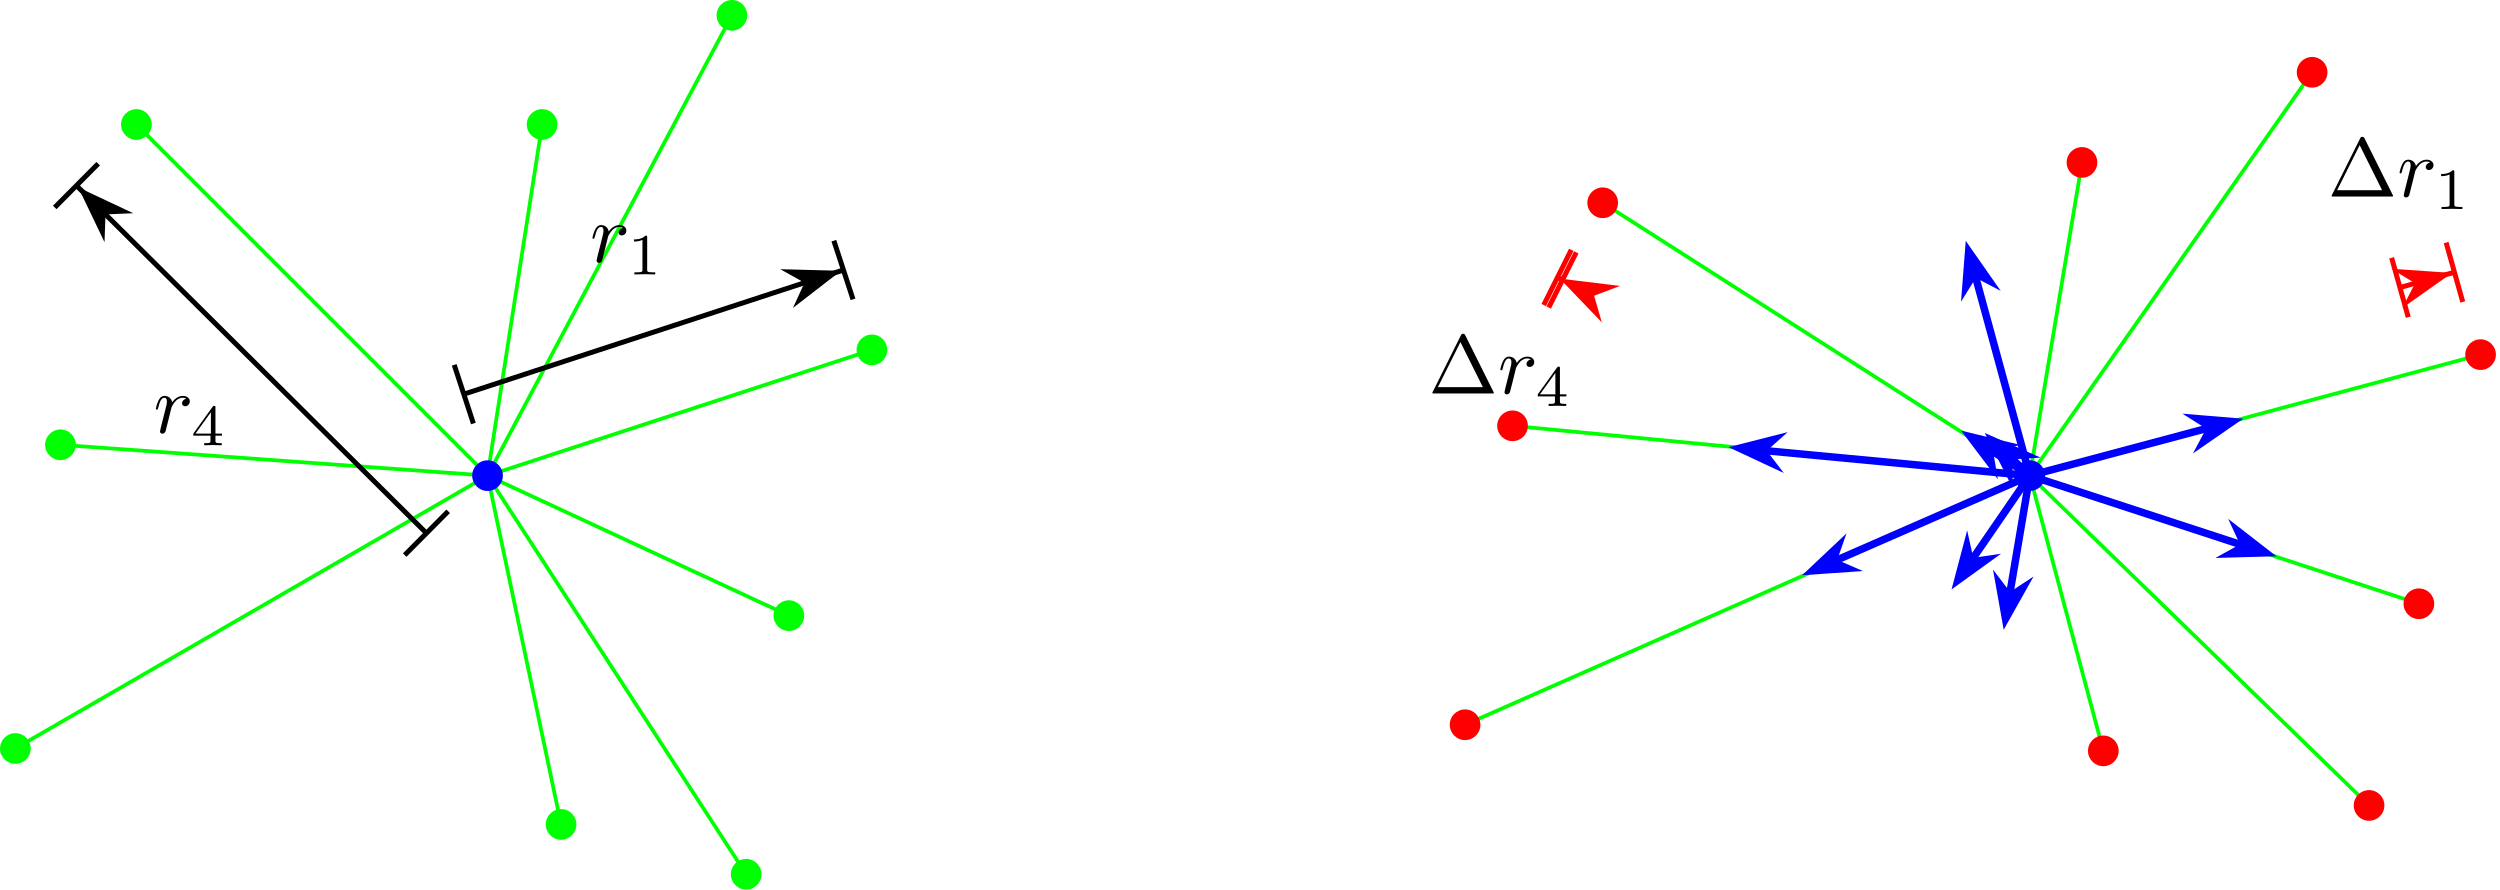
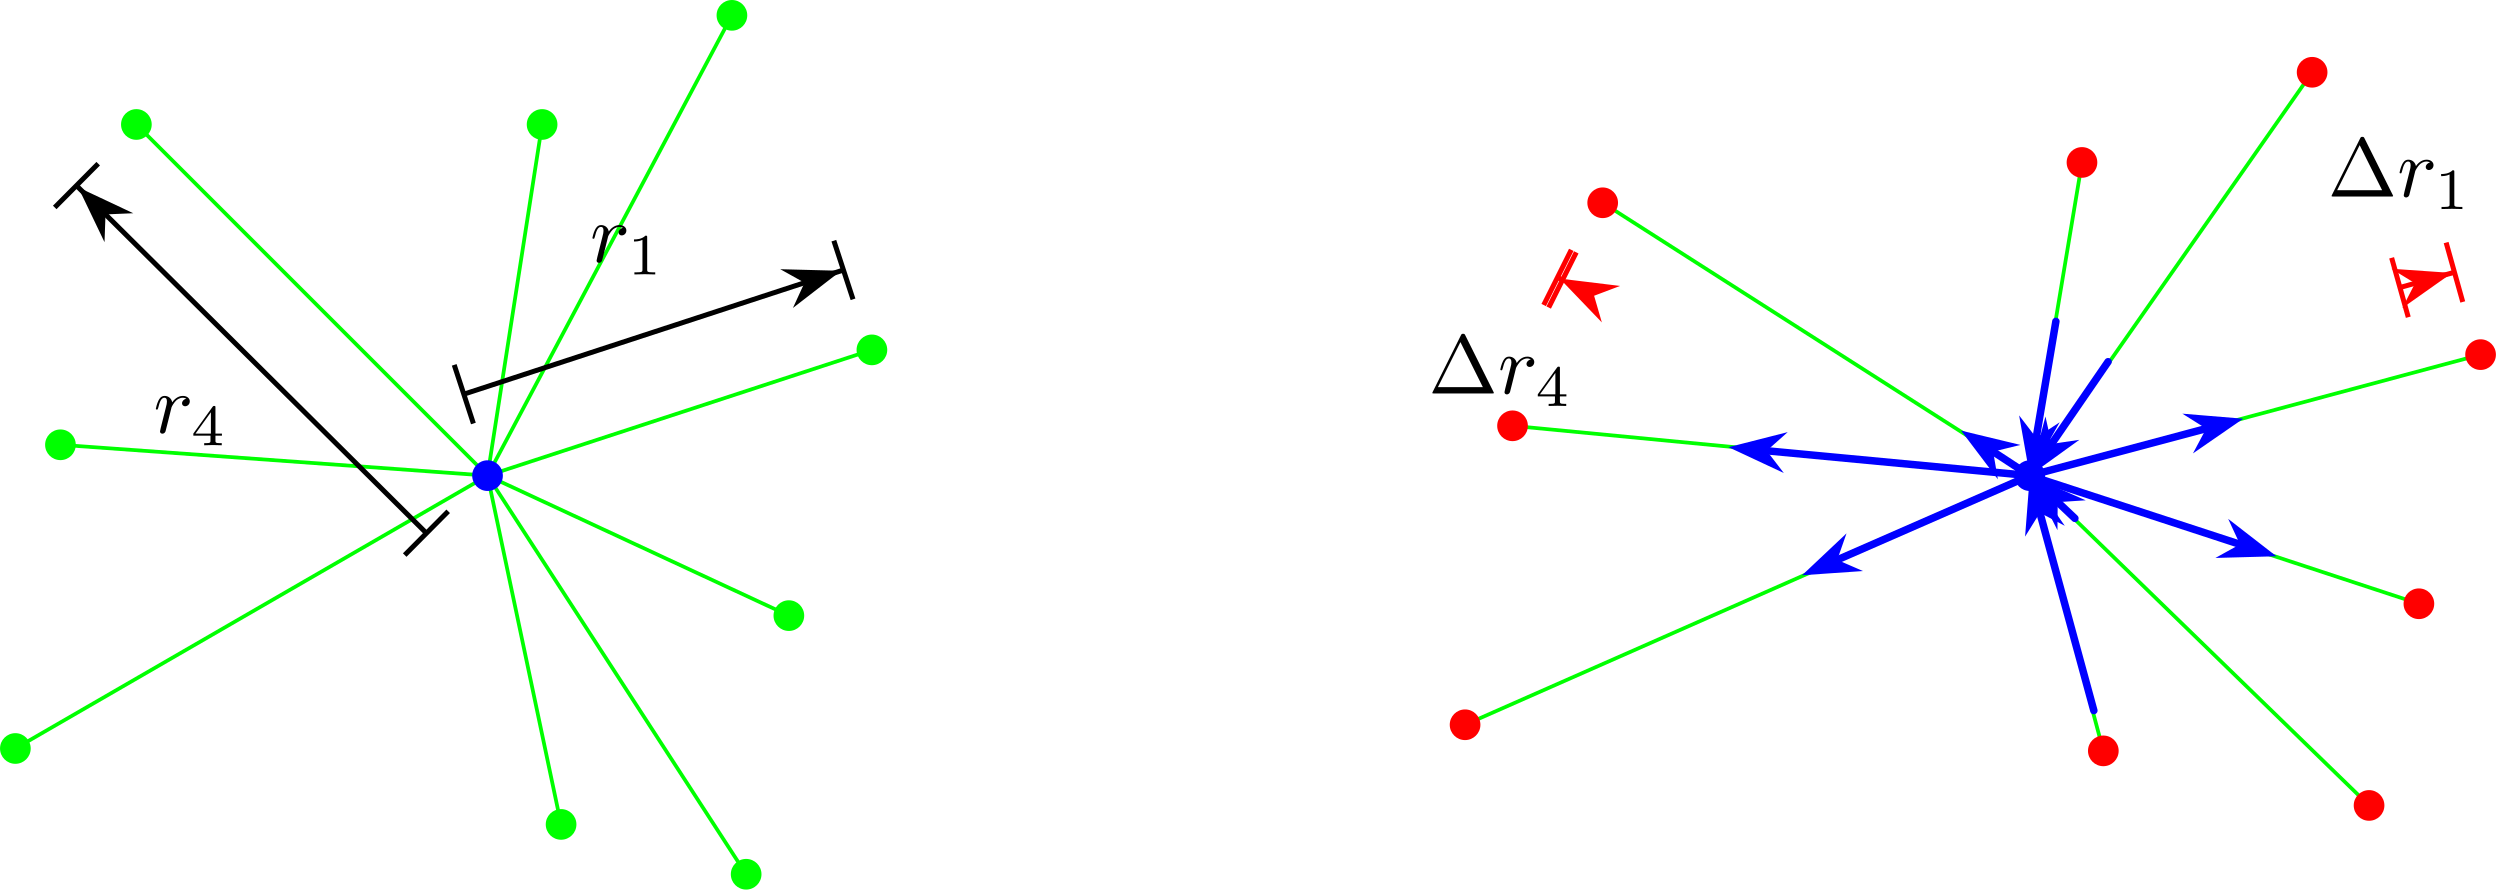
<svg xmlns="http://www.w3.org/2000/svg" xmlns:xlink="http://www.w3.org/1999/xlink" version="1.1" width="403.20pt" height="143.47pt" viewBox="-72 -72 298.667 106.277">
  <defs>
    <path id="navierovi-delci-g0-114" d="M.877-.588C.847-.438 .787-.209 .787-.159C.787 .02 .927 .11 1.076 .11C1.196 .11 1.375 .03 1.445-.169C1.465-.209 1.803-1.564 1.843-1.743C1.923-2.072 2.102-2.77 2.162-3.039C2.202-3.168 2.481-3.636 2.72-3.856C2.8-3.925 3.088-4.184 3.517-4.184C3.776-4.184 3.925-4.065 3.935-4.065C3.636-4.015 3.417-3.776 3.417-3.517C3.417-3.357 3.527-3.168 3.796-3.168S4.344-3.397 4.344-3.756C4.344-4.105 4.025-4.403 3.517-4.403C2.869-4.403 2.431-3.915 2.242-3.636C2.162-4.085 1.803-4.403 1.335-4.403C.877-4.403 .687-4.015 .598-3.836C.418-3.497 .289-2.899 .289-2.869C.289-2.77 .389-2.77 .408-2.77C.508-2.77 .518-2.78 .578-2.999C.747-3.706 .946-4.184 1.305-4.184C1.474-4.184 1.614-4.105 1.614-3.726C1.614-3.517 1.584-3.407 1.455-2.889L.877-.588Z" />
    <path id="navierovi-delci-g1-1" d="M4.403-6.954C4.334-7.083 4.314-7.133 4.144-7.133S3.955-7.083 3.885-6.954L.518-.199C.468-.11 .468-.09 .468-.08C.468 0 .528 0 .687 0H7.601C7.761 0 7.821 0 7.821-.08C7.821-.09 7.821-.11 7.771-.199L4.403-6.954ZM3.826-6.137L6.506-.757H1.136L3.826-6.137Z" />
    <path id="navierovi-delci-g2-49" d="M2.336-4.435C2.336-4.624 2.322-4.631 2.127-4.631C1.681-4.191 1.046-4.184 .76-4.184V-3.933C.928-3.933 1.388-3.933 1.771-4.129V-.572C1.771-.342 1.771-.251 1.074-.251H.809V0C.934-.007 1.792-.028 2.05-.028C2.267-.028 3.145-.007 3.299 0V-.251H3.034C2.336-.251 2.336-.342 2.336-.572V-4.435Z" />
    <path id="navierovi-delci-g2-52" d="M3.689-1.144V-1.395H2.915V-4.505C2.915-4.652 2.915-4.7 2.762-4.7C2.678-4.7 2.65-4.7 2.58-4.603L.272-1.395V-1.144H2.322V-.572C2.322-.335 2.322-.251 1.757-.251H1.569V0C1.918-.014 2.364-.028 2.615-.028C2.873-.028 3.32-.014 3.668 0V-.251H3.48C2.915-.251 2.915-.335 2.915-.572V-1.144H3.689ZM2.371-3.947V-1.395H.53L2.371-3.947Z" />
  </defs>
  <g id="navierovi-delci-page1">
    <g stroke-miterlimit="10" transform="translate(-13.75868,-15.17609)scale(0.996264,-0.996264)">
      <g fill="#000" stroke="#000">
        <g stroke-width="0.4">
          <g stroke-width="0.6">
            <g stroke-linecap="round">
              <g stroke-linejoin="round">
                <g fill="#0f0" stroke="#0f0">
                  <g stroke-width="0.45">
                    <path d="M0 0L46.093 15.08" fill="none" />
                  </g>
                </g>
                <g fill="#0f0" stroke="#0f0">
                  <g stroke-width="0.45">
                    <path d="M0 0L29.306 55.198" fill="none" />
                  </g>
                </g>
                <g fill="#0f0" stroke="#0f0">
                  <g stroke-width="0.45">
                    <path d="M0 0L6.544 42.11" fill="none" />
                  </g>
                </g>
                <g fill="#0f0" stroke="#0f0">
                  <g stroke-width="0.45">
                    <path d="M0 0L-42.11 42.11" fill="none" />
                  </g>
                </g>
                <g fill="#0f0" stroke="#0f0">
                  <g stroke-width="0.45">
                    <path d="M0 0L-51.215 3.699" fill="none" />
                  </g>
                </g>
                <g fill="#0f0" stroke="#0f0">
                  <g stroke-width="0.45">
                    <path d="M0 0L-56.621-32.72" fill="none" />
                  </g>
                </g>
                <g fill="#0f0" stroke="#0f0">
                  <g stroke-width="0.45">
                    <path d="M0 0L8.82-41.826" fill="none" />
                  </g>
                </g>
                <g fill="#0f0" stroke="#0f0">
                  <g stroke-width="0.45">
                    <path d="M0 0L31.013-47.8" fill="none" />
                  </g>
                </g>
                <g fill="#0f0" stroke="#0f0">
                  <g stroke-width="0.45">
                    <path d="M0 0L36.135-16.787" fill="none" />
                  </g>
                </g>
                <g fill="#0f0" stroke="#0f0">
                  <g fill="#0f0" stroke="#0f0">
                    <path d="M47.932 15.08C47.932 16.095 47.109 16.919 46.093 16.919S44.255 16.095 44.255 15.08S45.078 13.241 46.093 13.241S47.932 14.064 47.932 15.08ZM46.093 15.08" stroke="none" />
                  </g>
                  <g transform="translate(46.09329,15.07991)">
                    <g stroke="none" transform="scale(-1.00375,1.00375)translate(-13.75868,-15.17609)scale(-1,-1)">
                      <g fill="#0f0">
                        <g stroke="none" />
                      </g>
                    </g>
                  </g>
                </g>
                <g fill="#0f0" stroke="#0f0">
                  <g fill="#0f0" stroke="#0f0">
                    <path d="M31.145 55.198C31.145 56.214 30.322 57.037 29.306 57.037S27.468 56.214 27.468 55.198S28.291 53.36 29.306 53.36S31.145 54.183 31.145 55.198ZM29.306 55.198" stroke="none" />
                  </g>
                  <g transform="translate(29.30629,55.19838)">
                    <g stroke="none" transform="scale(-1.00375,1.00375)translate(-13.75868,-15.17609)scale(-1,-1)">
                      <g fill="#0f0">
                        <g stroke="none" />
                      </g>
                    </g>
                  </g>
                </g>
                <g fill="#0f0" stroke="#0f0">
                  <g fill="#0f0" stroke="#0f0">
                    <path d="M8.383 42.11C8.383 43.125 7.559 43.949 6.544 43.949C5.529 43.949 4.705 43.125 4.705 42.11C4.705 41.094 5.529 40.271 6.544 40.271C7.559 40.271 8.383 41.094 8.383 42.11ZM6.544 42.11" stroke="none" />
                  </g>
                  <g transform="translate(6.544,42.10992)">
                    <g stroke="none" transform="scale(-1.00375,1.00375)translate(-13.75868,-15.17609)scale(-1,-1)">
                      <g fill="#0f0">
                        <g stroke="none" />
                      </g>
                    </g>
                  </g>
                </g>
                <g fill="#0f0" stroke="#0f0">
                  <g fill="#0f0" stroke="#0f0">
                    <path d="M-40.271 42.11C-40.271 43.125-41.094 43.949-42.11 43.949C-43.125 43.949-43.949 43.125-43.949 42.11C-43.949 41.094-43.125 40.271-42.11 40.271C-41.094 40.271-40.271 41.094-40.271 42.11ZM-42.11 42.11" stroke="none" />
                  </g>
                  <g transform="translate(-42.10992,42.10992)">
                    <g stroke="none" transform="scale(-1.00375,1.00375)translate(-13.75868,-15.17609)scale(-1,-1)">
                      <g fill="#0f0">
                        <g stroke="none" />
                      </g>
                    </g>
                  </g>
                </g>
                <g fill="#0f0" stroke="#0f0">
                  <g fill="#0f0" stroke="#0f0">
                    <path d="M-49.376 3.699C-49.376 4.714-50.2 5.538-51.215 5.538S-53.054 4.714-53.054 3.699S-52.23 1.86-51.215 1.86S-49.376 2.684-49.376 3.699ZM-51.215 3.699" stroke="none" />
                  </g>
                  <g transform="translate(-51.21501,3.69899)">
                    <g stroke="none" transform="scale(-1.00375,1.00375)translate(-13.75868,-15.17609)scale(-1,-1)">
                      <g fill="#0f0">
                        <g stroke="none" />
                      </g>
                    </g>
                  </g>
                </g>
                <g fill="#0f0" stroke="#0f0">
                  <g fill="#0f0" stroke="#0f0">
                    <path d="M-54.782-32.72C-54.782-31.705-55.606-30.882-56.621-30.882S-58.46-31.705-58.46-32.72C-58.46-33.736-57.637-34.559-56.621-34.559S-54.782-33.736-54.782-32.72ZM-56.621-32.72" stroke="none" />
                  </g>
                  <g transform="translate(-56.62111,-32.72047)">
                    <g stroke="none" transform="scale(-1.00375,1.00375)translate(-13.75868,-15.17609)scale(-1,-1)">
                      <g fill="#0f0">
                        <g stroke="none" />
                      </g>
                    </g>
                  </g>
                </g>
                <g fill="#0f0" stroke="#0f0">
                  <g fill="#0f0" stroke="#0f0">
                    <path d="M10.659-41.826C10.659-40.81 9.836-39.987 8.82-39.987C7.805-39.987 6.982-40.81 6.982-41.826S7.805-43.664 8.82-43.664C9.836-43.664 10.659-42.841 10.659-41.826ZM8.82-41.826" stroke="none" />
                  </g>
                  <g transform="translate(8.82027,-41.82556)">
                    <g stroke="none" transform="scale(-1.00375,1.00375)translate(-13.75868,-15.17609)scale(-1,-1)">
                      <g fill="#0f0">
                        <g stroke="none" />
                      </g>
                    </g>
                  </g>
                </g>
                <g fill="#0f0" stroke="#0f0">
                  <g fill="#0f0" stroke="#0f0">
                    <path d="M32.852-47.8C32.852-46.785 32.029-45.962 31.013-45.962S29.175-46.785 29.175-47.8S29.998-49.639 31.013-49.639S32.852-48.816 32.852-47.8ZM31.013-47.8" stroke="none" />
                  </g>
                  <g transform="translate(31.01338,-47.8004)">
                    <g stroke="none" transform="scale(-1.00375,1.00375)translate(-13.75868,-15.17609)scale(-1,-1)">
                      <g fill="#0f0">
                        <g stroke="none" />
                      </g>
                    </g>
                  </g>
                </g>
                <g fill="#0f0" stroke="#0f0">
                  <g fill="#0f0" stroke="#0f0">
                    <path d="M37.974-16.787C37.974-15.772 37.151-14.948 36.135-14.948S34.296-15.772 34.296-16.787S35.12-18.626 36.135-18.626S37.974-17.802 37.974-16.787ZM36.135-16.787" stroke="none" />
                  </g>
                  <g transform="translate(36.1351,-16.787)">
                    <g stroke="none" transform="scale(-1.00375,1.00375)translate(-13.75868,-15.17609)scale(-1,-1)">
                      <g fill="#0f0">
                        <g stroke="none" />
                      </g>
                    </g>
                  </g>
                </g>
                <g fill="#00f" stroke="#00f">
                  <g fill="#00f" stroke="#00f">
                    <path d="M1.839 0C1.839 1.015 1.015 1.839 0 1.839S-1.839 1.015-1.839 0S-1.015-1.839 0-1.839S1.839-1.015 1.839 0ZM0 0" stroke="none" />
                  </g>
                  <g stroke="none" transform="scale(-1.00375,1.00375)translate(-13.75868,-15.17609)scale(-1,-1)">
                    <g fill="#00f">
                      <g stroke="none" />
                    </g>
                  </g>
                </g>
                <path d="M-2.702 9.814L42.536 24.614" fill="none" />
                <g transform="matrix(-0.95041,-0.31093,0.31093,-0.95041,-2.84468,9.7671)">
                  <g stroke-dasharray="none" stroke-dashoffset="0.0">
                    <g stroke-linecap="butt">
                      <g stroke-linejoin="miter">
                        <path d="M0 3.699V-3.699" fill="none" />
                      </g>
                    </g>
                  </g>
                </g>
                <g transform="matrix(0.95041,0.31093,-0.31093,0.95041,35.90324,22.44397)">
                  <g stroke-dasharray="none" stroke-dashoffset="0.0">
                    <g stroke-linejoin="miter">
                      <path d="M5.93 0L1.005 1.754L2.626 0L1.005-1.754Z" />
                    </g>
                  </g>
                </g>
                <g transform="matrix(0.95041,0.31093,-0.31093,0.95041,42.67834,24.66046)">
                  <g stroke-dasharray="none" stroke-dashoffset="0.0">
                    <g stroke-linecap="butt">
                      <g stroke-linejoin="miter">
                        <path d="M0 3.699V-3.699" fill="none" />
                      </g>
                    </g>
                  </g>
                </g>
                <g transform="translate(12.28815,25.62723)">
                  <g stroke="none" transform="scale(-1.00375,1.00375)translate(-13.75868,-15.17609)scale(-1,-1)">
                    <g fill="#000">
                      <g stroke="none">
                        <use x="-13.759" y="-15.176" xlink:href="#navierovi-delci-g0-114" />
                        <use x="-9.264" y="-13.682" xlink:href="#navierovi-delci-g2-49" />
                      </g>
                    </g>
                  </g>
                </g>
                <path d="M-7.432-6.796L-49.189 34.68" fill="none" />
                <g transform="matrix(0.70946,-0.70468,0.70468,0.70946,-7.32602,-6.90176)">
                  <g stroke-dasharray="none" stroke-dashoffset="0.0">
                    <g stroke-linecap="butt">
                      <g stroke-linejoin="miter">
                        <path d="M0 3.699V-3.699" fill="none" />
                      </g>
                    </g>
                  </g>
                </g>
                <g transform="matrix(-0.70946,0.7047,-0.7047,-0.70946,-44.23761,29.76181)">
                  <g stroke-dasharray="none" stroke-dashoffset="0.0">
                    <g stroke-linejoin="miter">
                      <path d="M5.93 0L1.005 1.754L2.626 0L1.005-1.754Z" />
                    </g>
                  </g>
                </g>
                <g transform="matrix(-0.70946,0.7047,-0.7047,-0.70946,-49.29506,34.78534)">
                  <g stroke-dasharray="none" stroke-dashoffset="0.0">
                    <g stroke-linecap="butt">
                      <g stroke-linejoin="miter">
                        <path d="M0 3.699V-3.699" fill="none" />
                      </g>
                    </g>
                  </g>
                </g>
                <g transform="translate(-40.06477,5.14122)">
                  <g stroke="none" transform="scale(-1.00375,1.00375)translate(-13.75868,-15.17609)scale(-1,-1)">
                    <g fill="#000">
                      <g stroke="none">
                        <use x="-13.759" y="-15.176" xlink:href="#navierovi-delci-g0-114" />
                        <use x="-9.264" y="-13.682" xlink:href="#navierovi-delci-g2-52" />
                      </g>
                    </g>
                  </g>
                </g>
                <g fill="#0f0" stroke="#0f0">
                  <g stroke-width="0.45">
                    <path d="M184.943 0L239.003 14.511" fill="none" />
                  </g>
                </g>
                <g fill="#0f0" stroke="#0f0">
                  <g stroke-width="0.45">
                    <path d="M184.943 0L218.802 48.37" fill="none" />
                  </g>
                </g>
                <g fill="#0f0" stroke="#0f0">
                  <g stroke-width="0.45">
                    <path d="M184.943 0L191.202 37.558" fill="none" />
                  </g>
                </g>
                <g fill="#0f0" stroke="#0f0">
                  <g stroke-width="0.45">
                    <path d="M184.943 0L133.728 32.72" fill="none" />
                  </g>
                </g>
                <g fill="#0f0" stroke="#0f0">
                  <g stroke-width="0.45">
                    <path d="M184.943 0L122.916 5.975" fill="none" />
                  </g>
                </g>
                <g fill="#0f0" stroke="#0f0">
                  <g stroke-width="0.45">
                    <path d="M184.943 0L117.225-29.875" fill="none" />
                  </g>
                </g>
                <g fill="#0f0" stroke="#0f0">
                  <g stroke-width="0.45">
                    <path d="M184.943 0L193.763-33.005" fill="none" />
                  </g>
                </g>
                <g fill="#0f0" stroke="#0f0">
                  <g stroke-width="0.45">
                    <path d="M184.943 0L225.63-39.549" fill="none" />
                  </g>
                </g>
                <g fill="#0f0" stroke="#0f0">
                  <g stroke-width="0.45">
                    <path d="M184.943 0L231.605-15.364" fill="none" />
                  </g>
                </g>
                <g fill="#f00" stroke="#f00">
                  <g fill="#f00" stroke="#f00">
                    <path d="M240.841 14.511C240.841 15.526 240.018 16.349 239.003 16.349S237.164 15.526 237.164 14.511S237.987 12.672 239.003 12.672S240.841 13.495 240.841 14.511ZM239.003 14.511" stroke="none" />
                  </g>
                  <g transform="translate(239.0029,14.51074)">
                    <g stroke="none" transform="scale(-1.00375,1.00375)translate(-13.75868,-15.17609)scale(-1,-1)">
                      <g fill="#f00">
                        <g stroke="none" />
                      </g>
                    </g>
                  </g>
                </g>
                <g fill="#f00" stroke="#f00">
                  <g fill="#f00" stroke="#f00">
                    <path d="M220.64 48.37C220.64 49.385 219.817 50.208 218.802 50.208C217.786 50.208 216.963 49.385 216.963 48.37S217.786 46.531 218.802 46.531C219.817 46.531 220.64 47.354 220.64 48.37ZM218.802 48.37" stroke="none" />
                  </g>
                  <g transform="translate(218.8017,48.36957)">
                    <g stroke="none" transform="scale(-1.00375,1.00375)translate(-13.75868,-15.17609)scale(-1,-1)">
                      <g fill="#f00">
                        <g stroke="none" />
                      </g>
                    </g>
                  </g>
                </g>
                <g fill="#f00" stroke="#f00">
                  <g fill="#f00" stroke="#f00">
                    <path d="M193.041 37.558C193.041 38.573 192.218 39.396 191.202 39.396S189.364 38.573 189.364 37.558C189.364 36.542 190.187 35.719 191.202 35.719S193.041 36.542 193.041 37.558ZM191.202 37.558" stroke="none" />
                  </g>
                  <g transform="translate(191.2025,37.55782)">
                    <g stroke="none" transform="scale(-1.00375,1.00375)translate(-13.75868,-15.17609)scale(-1,-1)">
                      <g fill="#f00">
                        <g stroke="none" />
                      </g>
                    </g>
                  </g>
                </g>
                <g fill="#f00" stroke="#f00">
                  <g fill="#f00" stroke="#f00">
                    <path d="M135.566 32.72C135.566 33.736 134.743 34.559 133.728 34.559S131.889 33.736 131.889 32.72C131.889 31.705 132.712 30.882 133.728 30.882S135.566 31.705 135.566 32.72ZM133.728 32.72" stroke="none" />
                  </g>
                  <g transform="translate(133.7278,32.72047)">
                    <g stroke="none" transform="scale(-1.00375,1.00375)translate(-13.75868,-15.17609)scale(-1,-1)">
                      <g fill="#f00">
                        <g stroke="none" />
                      </g>
                    </g>
                  </g>
                </g>
                <g fill="#f00" stroke="#f00">
                  <g fill="#f00" stroke="#f00">
                    <path d="M124.755 5.975C124.755 6.991 123.931 7.814 122.916 7.814C121.901 7.814 121.077 6.991 121.077 5.975C121.077 4.96 121.901 4.137 122.916 4.137C123.931 4.137 124.755 4.96 124.755 5.975ZM122.916 5.975" stroke="none" />
                  </g>
                  <g transform="translate(122.916,5.97527)">
                    <g stroke="none" transform="scale(-1.00375,1.00375)translate(-13.75868,-15.17609)scale(-1,-1)">
                      <g fill="#f00">
                        <g stroke="none" />
                      </g>
                    </g>
                  </g>
                </g>
                <g fill="#f00" stroke="#f00">
                  <g fill="#f00" stroke="#f00">
                    <path d="M119.064-29.875C119.064-28.86 118.241-28.037 117.225-28.037S115.387-28.86 115.387-29.875S116.21-31.714 117.225-31.714S119.064-30.891 119.064-29.875ZM117.225-29.875" stroke="none" />
                  </g>
                  <g transform="translate(117.2252,-29.87546)">
                    <g stroke="none" transform="scale(-1.00375,1.00375)translate(-13.75868,-15.17609)scale(-1,-1)">
                      <g fill="#f00">
                        <g stroke="none" />
                      </g>
                    </g>
                  </g>
                </g>
                <g fill="#f00" stroke="#f00">
                  <g fill="#f00" stroke="#f00">
                    <path d="M195.602-33.005C195.602-31.99 194.779-31.167 193.763-31.167C192.748-31.167 191.924-31.99 191.924-33.005S192.748-34.844 193.763-34.844C194.779-34.844 195.602-34.021 195.602-33.005ZM193.763-33.005" stroke="none" />
                  </g>
                  <g transform="translate(193.7631,-33.00528)">
                    <g stroke="none" transform="scale(-1.00375,1.00375)translate(-13.75868,-15.17609)scale(-1,-1)">
                      <g fill="#f00">
                        <g stroke="none" />
                      </g>
                    </g>
                  </g>
                </g>
                <g fill="#f00" stroke="#f00">
                  <g fill="#f00" stroke="#f00">
                    <path d="M227.469-39.549C227.469-38.534 226.645-37.711 225.63-37.711S223.791-38.534 223.791-39.549C223.791-40.565 224.615-41.388 225.63-41.388S227.469-40.565 227.469-39.549ZM225.63-39.549" stroke="none" />
                  </g>
                  <g transform="translate(225.63,-39.54929)">
                    <g stroke="none" transform="scale(-1.00375,1.00375)translate(-13.75868,-15.17609)scale(-1,-1)">
                      <g fill="#f00">
                        <g stroke="none" />
                      </g>
                    </g>
                  </g>
                </g>
                <g fill="#f00" stroke="#f00">
                  <g fill="#f00" stroke="#f00">
                    <path d="M233.444-15.364C233.444-14.349 232.621-13.526 231.605-13.526S229.767-14.349 229.767-15.364S230.59-17.203 231.605-17.203S233.444-16.38 233.444-15.364ZM231.605-15.364" stroke="none" />
                  </g>
                  <g transform="translate(231.6053,-15.36429)">
                    <g stroke="none" transform="scale(-1.00375,1.00375)translate(-13.75868,-15.17609)scale(-1,-1)">
                      <g fill="#f00">
                        <g stroke="none" />
                      </g>
                    </g>
                  </g>
                </g>
                <g fill="#00f" stroke="#00f">
                  <g stroke-width="0.9">
                    <path d="M184.943 0L206.469 5.741" fill="none" />
                    <g transform="matrix(0.9662,0.25766,-0.25766,0.9662,203.9523,5.06935)">
                      <g stroke-dasharray="none" stroke-dashoffset="0.0">
                        <g stroke-linejoin="miter">
                          <path d="M5.481 0L1.508 1.421L2.83 0L1.508-1.421Z" />
                        </g>
                      </g>
                    </g>
                  </g>
                </g>
                <g fill="#00f" stroke="#00f">
                  <g stroke-width="0.9">
-                     <path d="M184.943 0L177.946-10.177" fill="none" />
-                     <g transform="matrix(-0.5665,-0.824,0.824,-0.5665,179.4218,-8.03035)">
-                       <g stroke-dasharray="none" stroke-dashoffset="0.0">
-                         <g stroke-linejoin="miter">
-                           <path d="M5.481 0L1.508 1.421L2.83 0L1.508-1.421Z" />
-                         </g>
-                       </g>
-                     </g>
-                   </g>
-                 </g>
-                 <g fill="#00f" stroke="#00f">
-                   <g stroke-width="0.9">
-                     <path d="M184.943 0L182.518-14.33" fill="none" />
-                     <g transform="matrix(-0.16685,-0.98593,0.98593,-0.16685,182.9524,-11.76154)">
+                     <path d="M194.332 13.657L187.335 3.48" fill="none" />
+                     <g transform="matrix(-0.5665,-0.824,0.824,-0.5665,188.8112,5.62683)">
+                       <g stroke-dasharray="none" stroke-dashoffset="0.0">
+                         <g stroke-linejoin="miter">
+                           <path d="M5.481 0L1.508 1.421L2.83 0L1.508-1.421Z" />
+                         </g>
+                       </g>
+                     </g>
+                   </g>
+                 </g>
+                 <g fill="#00f" stroke="#00f">
+                   <g stroke-width="0.9">
+                     <path d="M188.073 18.494L185.648 4.164" fill="none" />
+                     <g transform="matrix(-0.16685,-0.98593,0.98593,-0.16685,186.0822,6.73256)">
                      <g stroke-dasharray="none" stroke-dashoffset="0.0">
                        <g stroke-linejoin="miter">
                          <path d="M5.481 0L1.508 1.421L2.83 0L1.508-1.421Z" />
                        </g>
                      </g>
                    </g>
                  </g>
                </g>
                <g fill="#00f" stroke="#00f">
                  <g stroke-width="0.9">
                    <path d="M184.943 0L180.224 3.091" fill="none" />
                    <g transform="matrix(-0.83641,0.54802,-0.54802,-0.83641,182.4033,1.66386)">
                      <g stroke-dasharray="none" stroke-dashoffset="0.0">
                        <g stroke-linejoin="miter">
                          <path d="M5.481 0L1.508 1.421L2.83 0L1.508-1.421Z" />
                        </g>
                      </g>
                    </g>
                  </g>
                </g>
                <g fill="#00f" stroke="#00f">
                  <g stroke-width="0.9">
                    <path d="M184.943 0L153.012 3.017" fill="none" />
                    <g transform="matrix(-0.99551,0.09404,-0.09404,-0.99551,155.6057,2.77203)">
                      <g stroke-dasharray="none" stroke-dashoffset="0.0">
                        <g stroke-linejoin="miter">
                          <path d="M5.481 0L1.508 1.421L2.83 0L1.508-1.421Z" />
                        </g>
                      </g>
                    </g>
                  </g>
                </g>
                <g fill="#00f" stroke="#00f">
                  <g stroke-width="0.9">
                    <path d="M184.943 0L161.497-10.257" fill="none" />
                    <g transform="matrix(-0.9161,-0.40079,0.40079,-0.9161,163.8838,-9.21326)">
                      <g stroke-dasharray="none" stroke-dashoffset="0.0">
                        <g stroke-linejoin="miter">
                          <path d="M5.481 0L1.508 1.421L2.83 0L1.508-1.421Z" />
                        </g>
                      </g>
                    </g>
                  </g>
                </g>
                <g fill="#00f" stroke="#00f">
                  <g stroke-width="0.9">
-                     <path d="M184.943 0L178.372 24.094" fill="none" />
-                     <g transform="matrix(-0.2631,0.96472,-0.96472,-0.2631,179.0571,21.58063)">
-                       <g stroke-dasharray="none" stroke-dashoffset="0.0">
-                         <g stroke-linejoin="miter">
-                           <path d="M5.481 0L1.508 1.421L2.83 0L1.508-1.421Z" />
-                         </g>
-                       </g>
-                     </g>
-                   </g>
-                 </g>
-                 <g fill="#00f" stroke="#00f">
-                   <g stroke-width="0.9">
-                     <path d="M184.943 0L182.603 2.217" fill="none" />
-                     <g transform="matrix(-0.72592,0.68768,-0.68768,-0.72592,184.4938,0.42534)">
+                     <path d="M192.625-28.168L186.054-4.075" fill="none" />
+                     <g transform="matrix(-0.2631,0.96472,-0.96472,-0.2631,186.7395,-6.58774)">
+                       <g stroke-dasharray="none" stroke-dashoffset="0.0">
+                         <g stroke-linejoin="miter">
+                           <path d="M5.481 0L1.508 1.421L2.83 0L1.508-1.421Z" />
+                         </g>
+                       </g>
+                     </g>
+                   </g>
+                 </g>
+                 <g fill="#00f" stroke="#00f">
+                   <g stroke-width="0.9">
+                     <path d="M190.349-5.121L188.009-2.905" fill="none" />
+                     <g transform="matrix(-0.72592,0.68768,-0.68768,-0.72592,189.8999,-4.69594)">
                      <g stroke-dasharray="none" stroke-dashoffset="0.0">
                        <g stroke-linejoin="miter">
                          <path d="M5.481 0L1.508 1.421L2.83 0L1.508-1.421Z" />
                        </g>
                      </g>
                    </g>
                  </g>
                </g>
                <g fill="#00f" stroke="#00f">
                  <g stroke-width="0.9">
                    <path d="M184.943 0L210.519-8.361" fill="none" />
                    <g transform="matrix(0.95049,-0.31073,0.31073,0.95049,208.043,-7.55197)">
                      <g stroke-dasharray="none" stroke-dashoffset="0.0">
                        <g stroke-linejoin="miter">
                          <path d="M5.481 0L1.508 1.421L2.83 0L1.508-1.421Z" />
                        </g>
                      </g>
                    </g>
                  </g>
                </g>
                <g fill="#00f" stroke="#00f">
                  <g fill="#00f" stroke="#00f">
                    <path d="M186.781 0C186.781 1.015 185.958 1.839 184.943 1.839C183.927 1.839 183.104 1.015 183.104 0S183.927-1.839 184.943-1.839C185.958-1.839 186.781-1.015 186.781 0ZM184.943 0" stroke="none" />
                  </g>
                  <g transform="translate(184.9428,0.0)">
                    <g stroke="none" transform="scale(-1.00375,1.00375)translate(-13.75868,-15.17609)scale(-1,-1)">
                      <g fill="#00f">
                        <g stroke="none" />
                      </g>
                    </g>
                  </g>
                </g>
                <g fill="#f00" stroke="#f00">
                  <path d="M229.478 22.599L235.725 24.348" fill="none" />
                  <g transform="matrix(-0.9629,-0.26964,0.26964,-0.9629,229.3335,22.55835)">
                    <g stroke-dasharray="none" stroke-dashoffset="0.0">
                      <g stroke-linecap="butt">
                        <g stroke-linejoin="miter">
                          <path d="M0 3.699V-3.699" fill="none" />
                        </g>
                      </g>
                    </g>
                  </g>
                  <g transform="matrix(0.96292,0.2696,-0.2696,0.96292,229.0046,22.46657)">
                    <g stroke-dasharray="none" stroke-dashoffset="0.0">
                      <g stroke-linejoin="miter">
                        <path d="M5.93 0L1.005 1.754L2.626 0L1.005-1.754Z" />
                      </g>
                    </g>
                  </g>
                  <g transform="matrix(0.96292,0.2696,-0.2696,0.96292,235.869,24.38849)">
                    <g stroke-dasharray="none" stroke-dashoffset="0.0">
                      <g stroke-linecap="butt">
                        <g stroke-linejoin="miter">
                          <path d="M0 3.699V-3.699" fill="none" />
                        </g>
                      </g>
                    </g>
                  </g>
                </g>
                <g transform="translate(220.6635,33.46843)">
                  <g stroke="none" transform="scale(-1.00375,1.00375)translate(-13.75868,-15.17609)scale(-1,-1)">
                    <g fill="#000">
                      <g stroke="none">
                        <use x="-13.759" y="-15.176" xlink:href="#navierovi-delci-g1-1" />
                        <use x="-5.456" y="-15.176" xlink:href="#navierovi-delci-g0-114" />
                        <use x="-.962" y="-13.682" xlink:href="#navierovi-delci-g2-49" />
                      </g>
                    </g>
                  </g>
                </g>
                <g fill="#f00" stroke="#f00">
                  <path d="M128.773 23.533L128.44 23.699" fill="none" />
                  <g transform="matrix(0.89445,-0.44705,0.44705,0.89445,128.9069,23.46556)">
                    <g stroke-dasharray="none" stroke-dashoffset="0.0">
                      <g stroke-linecap="butt">
                        <g stroke-linejoin="miter">
                          <path d="M0 3.699V-3.699" fill="none" />
                        </g>
                      </g>
                    </g>
                  </g>
                  <g transform="matrix(-0.89445,0.44705,-0.44705,-0.89445,134.6819,20.57921)">
                    <g stroke-dasharray="none" stroke-dashoffset="0.0">
                      <g stroke-linejoin="miter">
                        <path d="M5.93 0L1.005 1.754L2.626 0L1.005-1.754Z" />
                      </g>
                    </g>
                  </g>
                  <g transform="matrix(-0.89445,0.44705,-0.44705,-0.89445,128.3057,23.76607)">
                    <g stroke-dasharray="none" stroke-dashoffset="0.0">
                      <g stroke-linecap="butt">
                        <g stroke-linejoin="miter">
                          <path d="M0 3.699V-3.699" fill="none" />
                        </g>
                      </g>
                    </g>
                  </g>
                </g>
                <g transform="translate(112.8278,9.8526)">
                  <g stroke="none" transform="scale(-1.00375,1.00375)translate(-13.75868,-15.17609)scale(-1,-1)">
                    <g fill="#000">
                      <g stroke="none">
                        <use x="-13.759" y="-15.176" xlink:href="#navierovi-delci-g1-1" />
                        <use x="-5.456" y="-15.176" xlink:href="#navierovi-delci-g0-114" />
                        <use x="-.962" y="-13.682" xlink:href="#navierovi-delci-g2-52" />
                      </g>
                    </g>
                  </g>
                </g>
              </g>
            </g>
          </g>
        </g>
      </g>
    </g>
  </g>
</svg>
